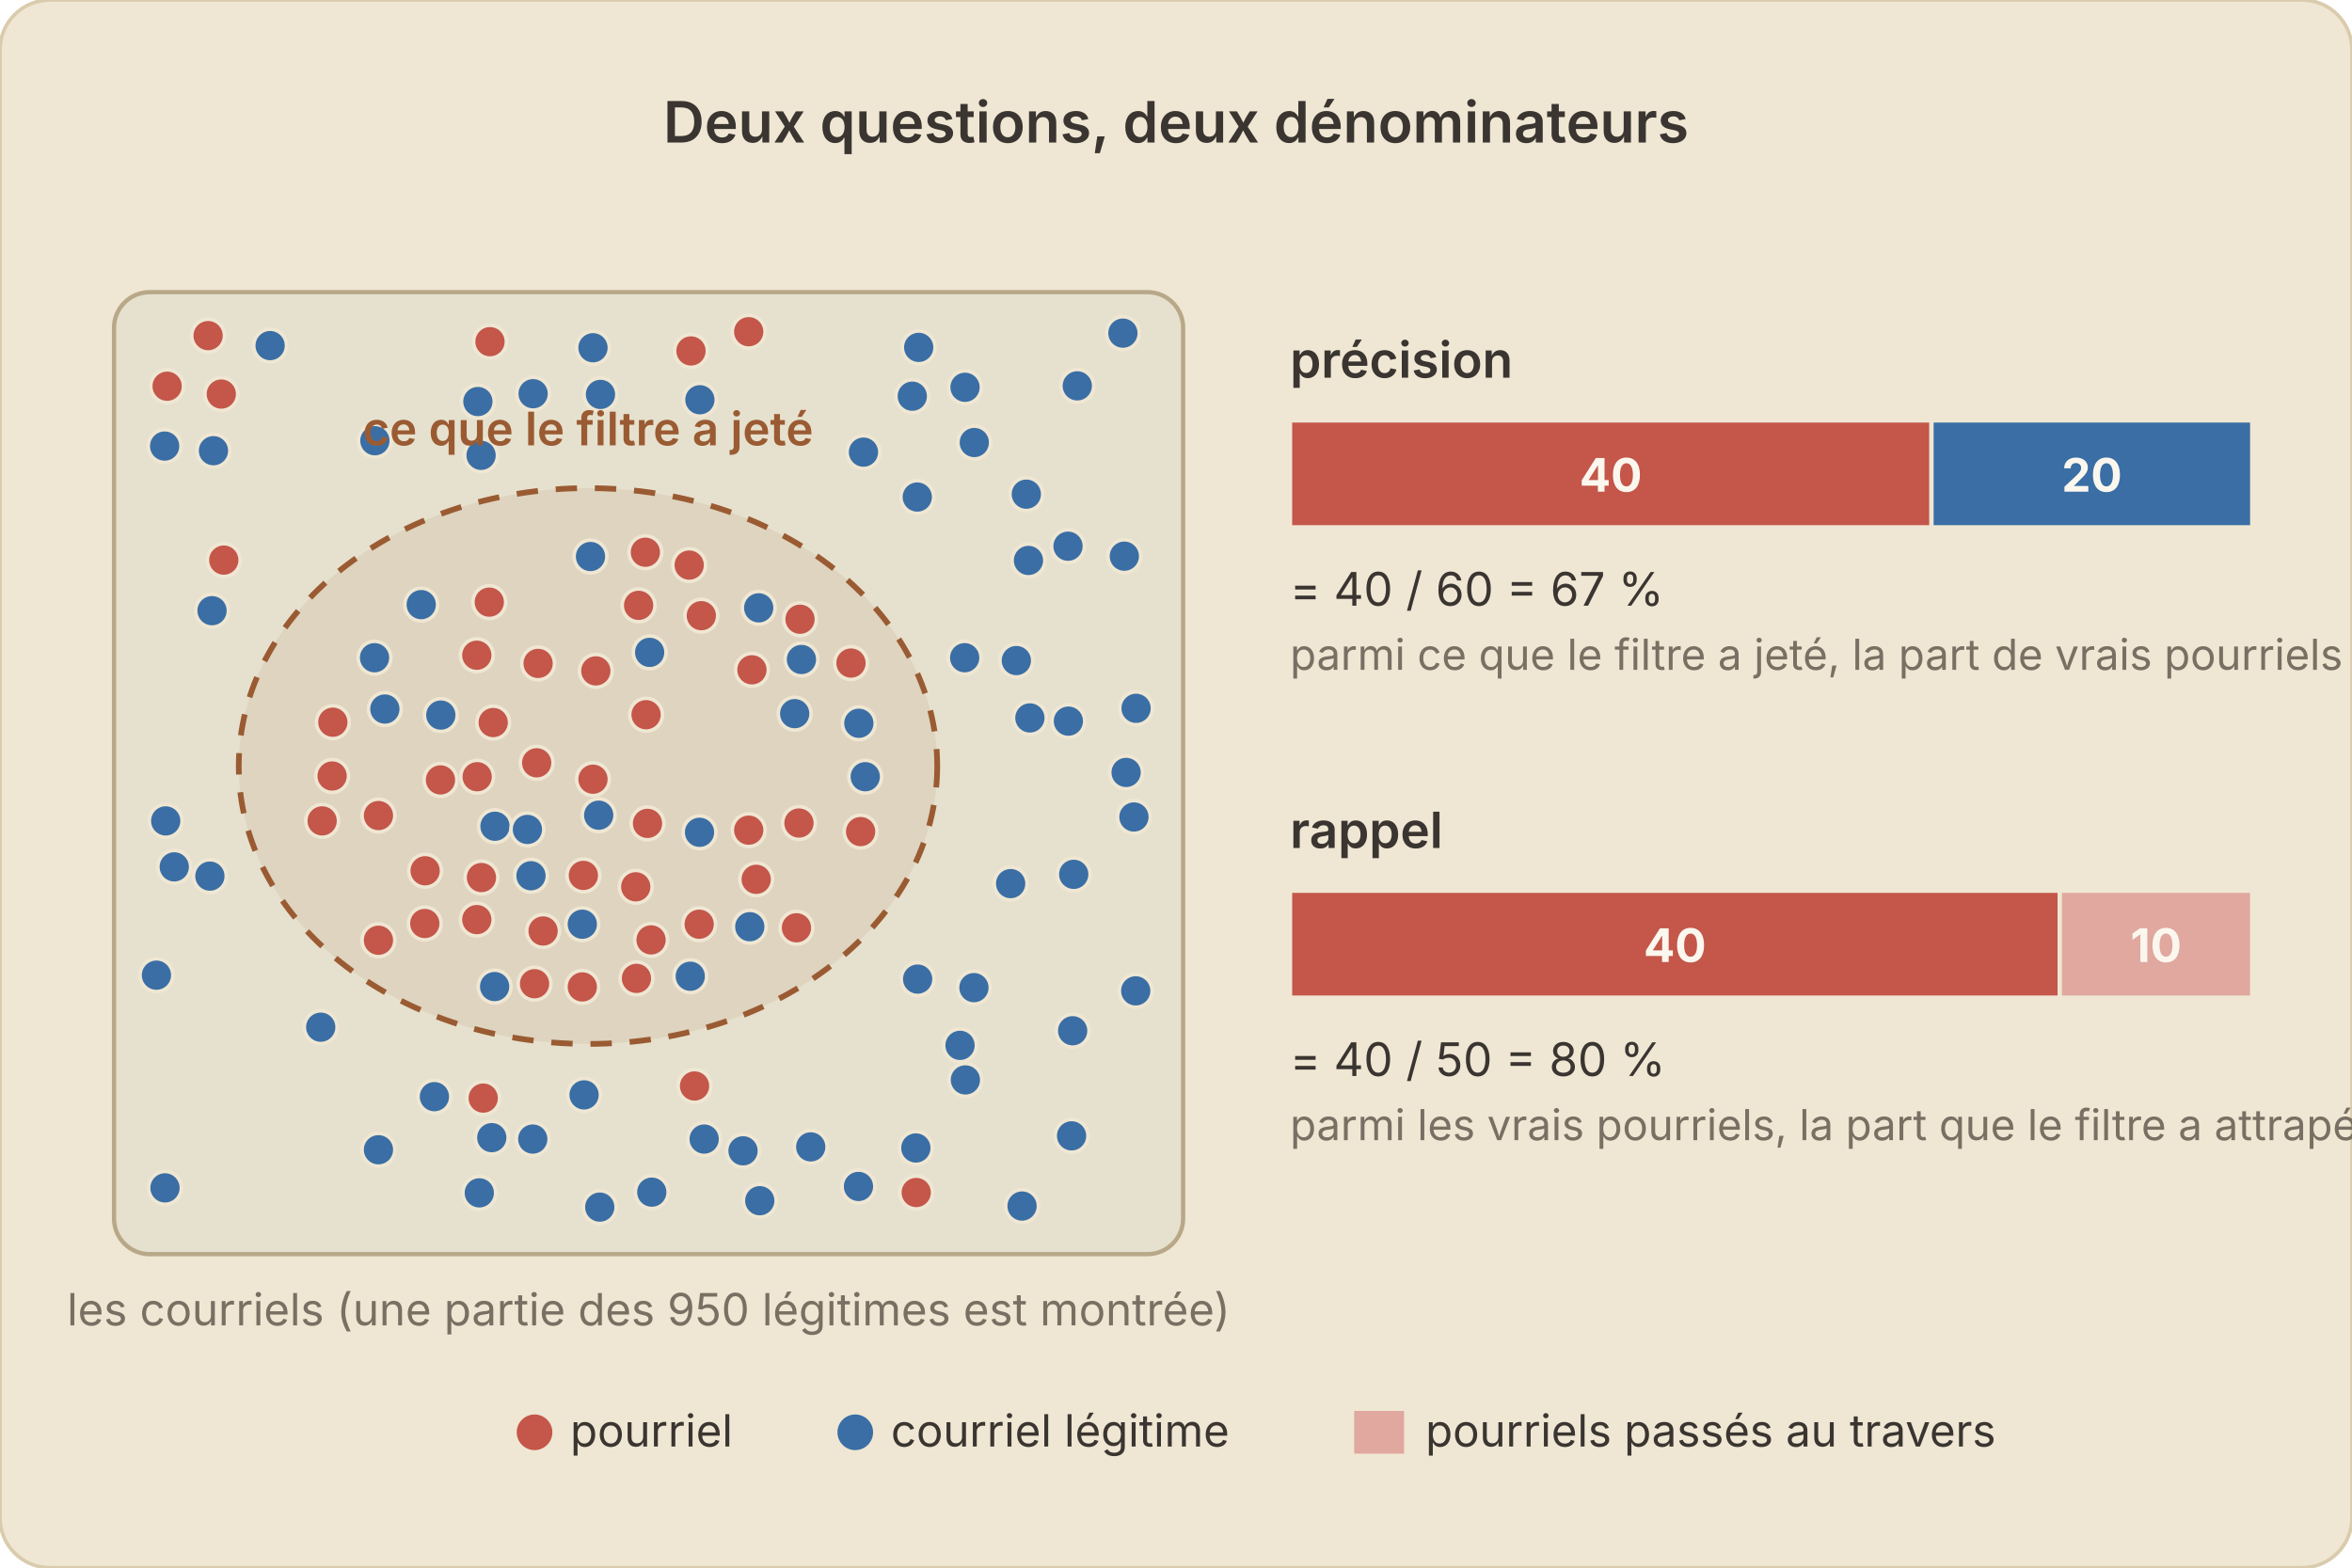
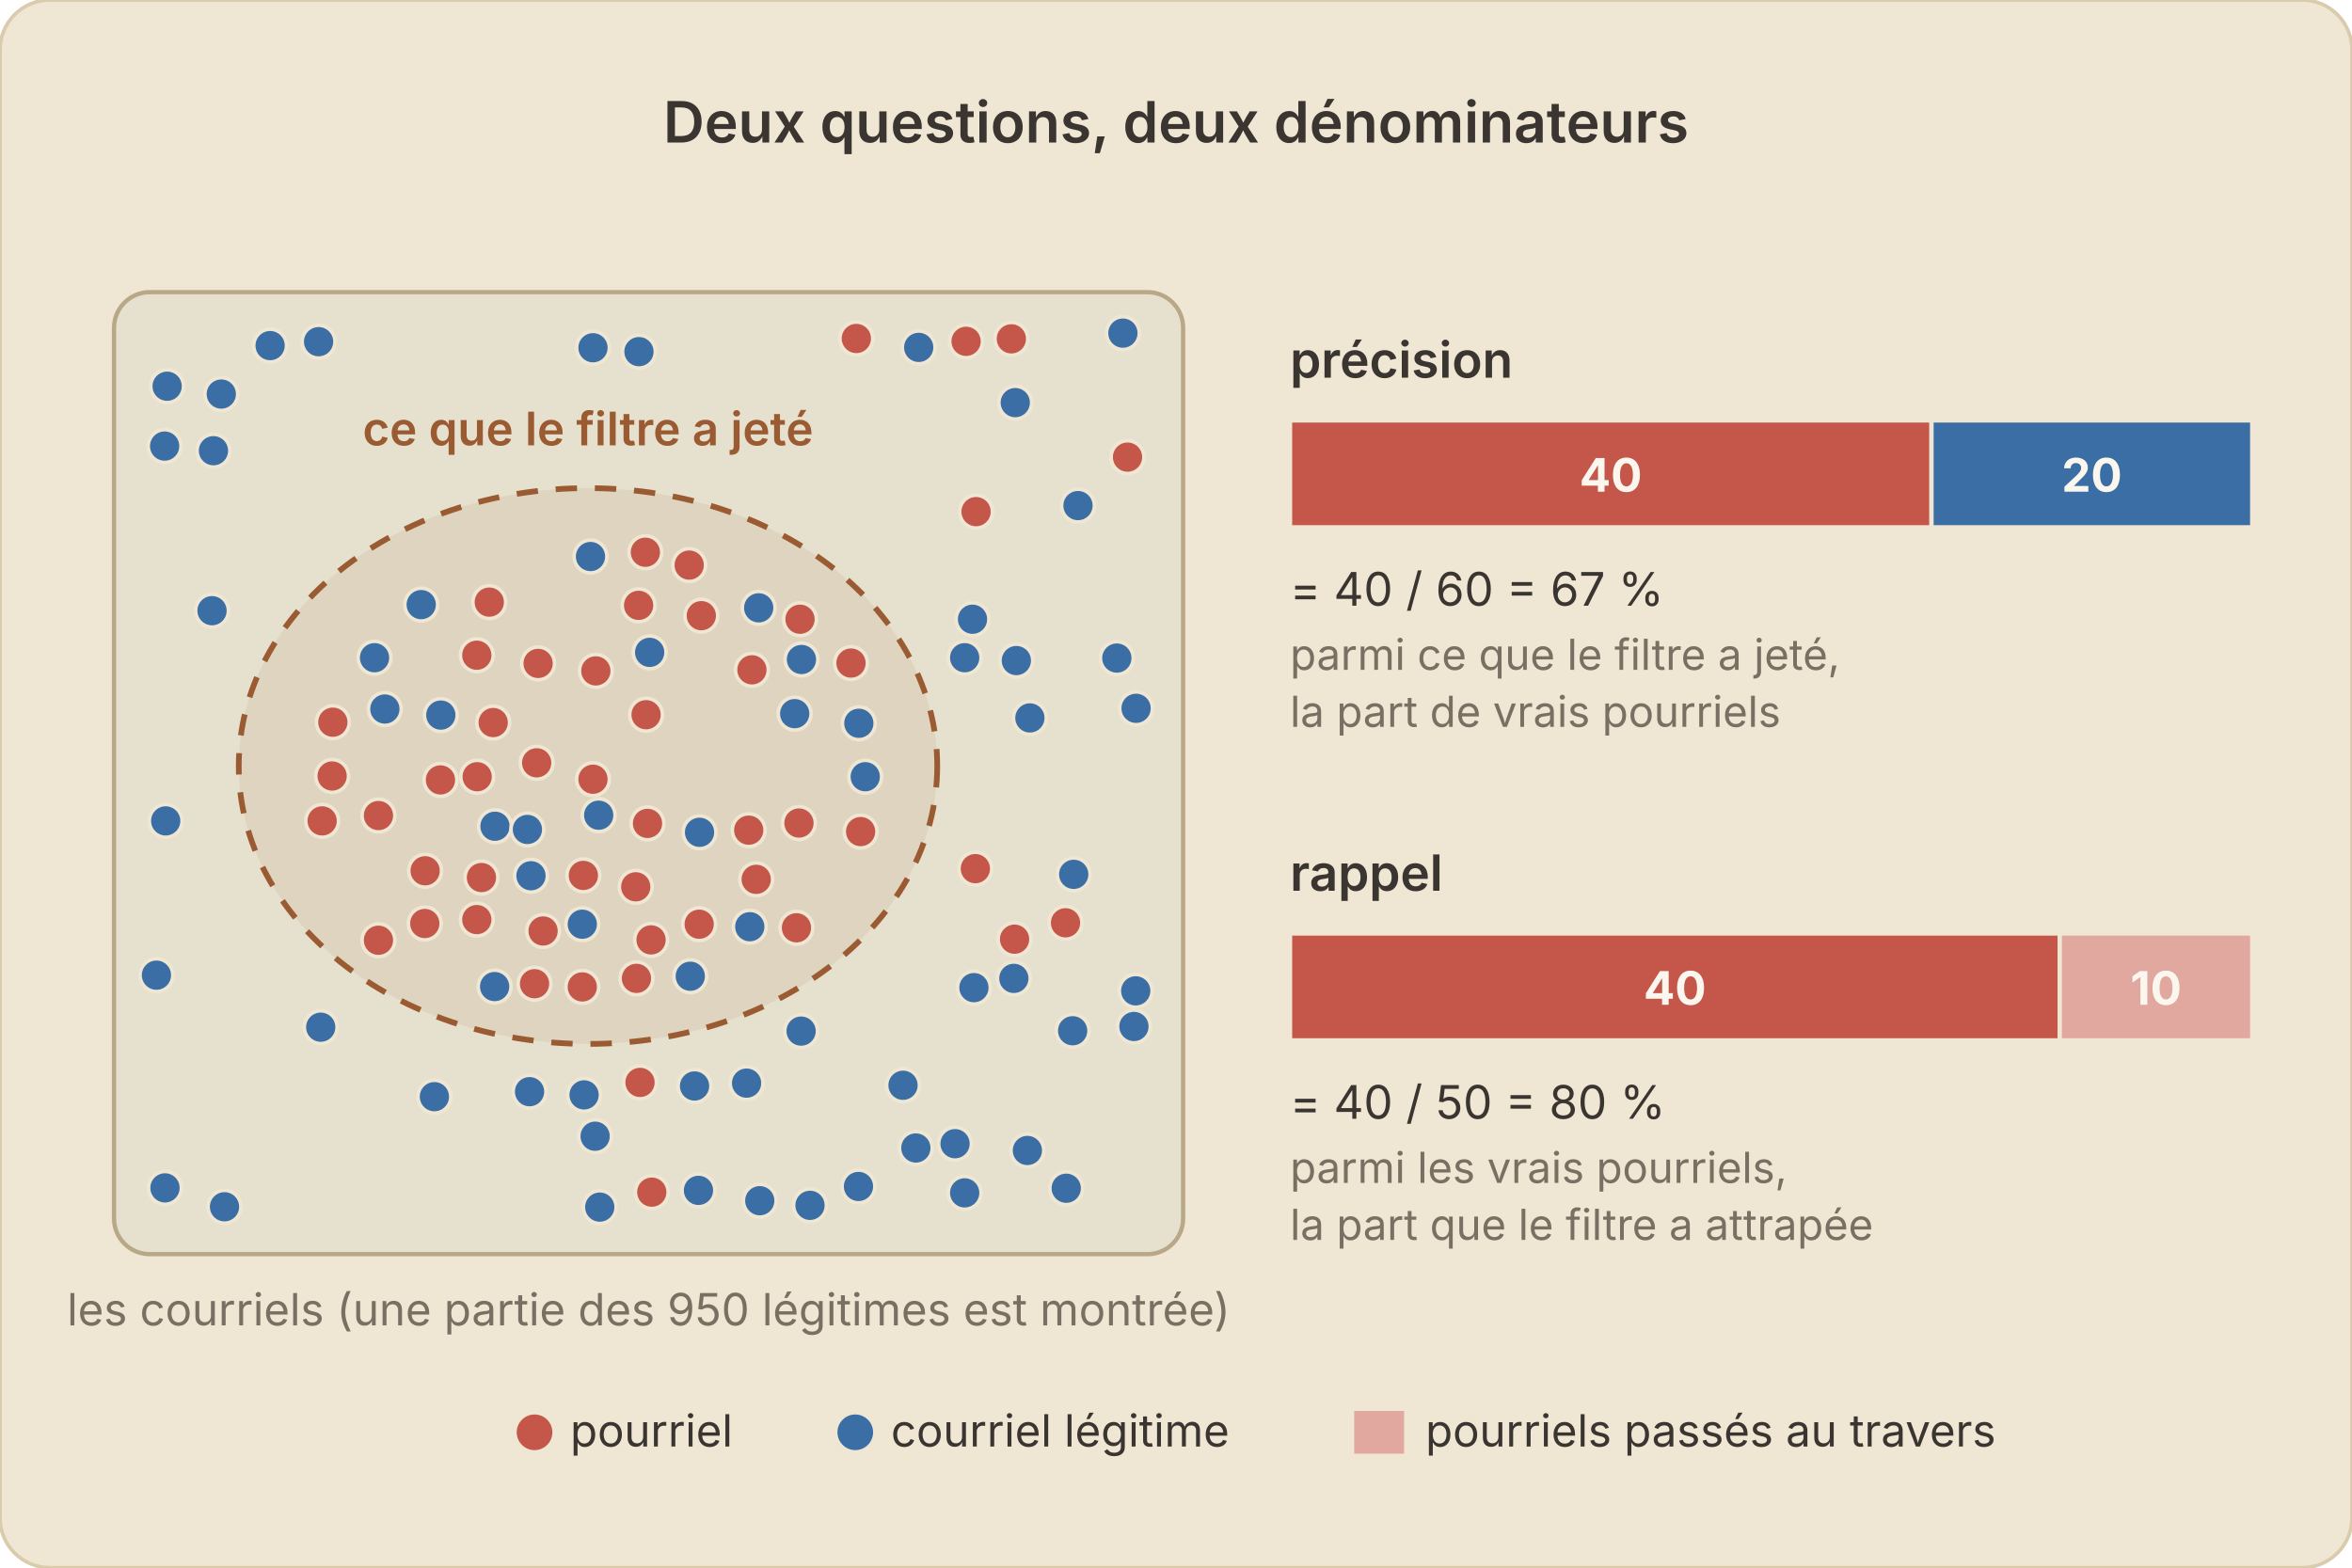
<svg xmlns="http://www.w3.org/2000/svg" viewBox="0 0 660 440" role="img" font-family="system-ui, -apple-system, sans-serif">
  <rect x="0" y="0" width="660" height="440" rx="14" fill="#efe7d3" stroke="#d9cbac" />
  <text x="330" y="40" font-size="16" fill="#3a3531" text-anchor="middle" font-weight="600">Deux questions, deux dénominateurs</text>
  <rect x="32" y="82" width="300" height="270" rx="10" fill="#2f6f6a" fill-opacity="0.05" stroke="#b8a888" stroke-width="1.2" />
  <text x="182" y="372" font-size="12.5" fill="#7a6f63" text-anchor="middle">les courriels (une partie des 950 légitimes est montrée)</text>
  <ellipse cx="165" cy="215" rx="98" ry="78" fill="#9a5b33" fill-opacity="0.10" stroke="#9a5b33" stroke-width="1.6" stroke-dasharray="6 5" />
  <g fill="#3a6ea5" stroke="#efe7d3" stroke-width="1">
    <circle cx="149.0" cy="245.8" r="4.6" />
    <circle cx="168.0" cy="228.8" r="4.6" />
    <circle cx="242.8" cy="218.0" r="4.6" />
    <circle cx="193.7" cy="274.0" r="4.6" />
    <circle cx="123.7" cy="200.7" r="4.6" />
    <circle cx="241.0" cy="203.0" r="4.6" />
    <circle cx="138.9" cy="231.9" r="4.6" />
    <circle cx="118.2" cy="169.7" r="4.6" />
    <circle cx="165.7" cy="156.2" r="4.6" />
    <circle cx="210.4" cy="260.1" r="4.6" />
    <circle cx="223.0" cy="200.3" r="4.6" />
    <circle cx="212.9" cy="170.6" r="4.6" />
    <circle cx="105.1" cy="184.6" r="4.6" />
    <circle cx="108.0" cy="199.0" r="4.6" />
    <circle cx="182.3" cy="183.1" r="4.6" />
    <circle cx="163.4" cy="259.4" r="4.6" />
    <circle cx="138.8" cy="276.9" r="4.6" />
    <circle cx="196.3" cy="233.6" r="4.6" />
    <circle cx="148.0" cy="232.8" r="4.6" />
    <circle cx="224.9" cy="185.1" r="4.6" />
-     <circle cx="270.8" cy="108.7" r="4.6" />
-     <circle cx="134.1" cy="112.7" r="4.6" />
    <circle cx="121.9" cy="307.8" r="4.6" />
-     <circle cx="134.5" cy="334.8" r="4.6" />
-     <circle cx="106.2" cy="322.7" r="4.6" />
+     <circle cx="59.5" cy="171.4" r="4.6" />
+     <circle cx="148.6" cy="306.4" r="4.6" />
+     <circle cx="288.3" cy="322.9" r="4.6" />
+     <circle cx="62.1" cy="110.6" r="4.6" />
+     <circle cx="273.3" cy="277.2" r="4.6" />
+     <circle cx="167.0" cy="318.9" r="4.6" />
+     <circle cx="318.7" cy="278.1" r="4.6" />
    <circle cx="289.0" cy="201.5" r="4.6" />
-     <circle cx="59.5" cy="171.4" r="4.6" />
-     <circle cx="288.6" cy="157.3" r="4.6" />
-     <circle cx="257.4" cy="139.5" r="4.6" />
-     <circle cx="273.4" cy="124.2" r="4.6" />
-     <circle cx="300.7" cy="318.8" r="4.6" />
-     <circle cx="182.9" cy="334.6" r="4.6" />
-     <circle cx="315.5" cy="156.1" r="4.6" />
-     <circle cx="242.3" cy="126.9" r="4.6" />
-     <circle cx="288.0" cy="138.7" r="4.6" />
-     <circle cx="299.8" cy="202.4" r="4.6" />
-     <circle cx="273.3" cy="277.2" r="4.6" />
+     <circle cx="270.7" cy="334.8" r="4.6" />
+     <circle cx="196.0" cy="334.1" r="4.6" />
+     <circle cx="168.3" cy="338.8" r="4.6" />
+     <circle cx="43.9" cy="273.7" r="4.6" />
    <circle cx="163.9" cy="307.3" r="4.6" />
+     <circle cx="179.3" cy="98.7" r="4.6" />
+     <circle cx="46.2" cy="125.2" r="4.6" />
+     <circle cx="301.3" cy="245.4" r="4.6" />
+     <circle cx="302.5" cy="141.9" r="4.6" />
+     <circle cx="285.2" cy="185.4" r="4.6" />
+     <circle cx="299.2" cy="333.5" r="4.6" />
    <circle cx="301.0" cy="289.3" r="4.6" />
-     <circle cx="168.5" cy="110.7" r="4.6" />
-     <circle cx="286.8" cy="338.5" r="4.6" />
-     <circle cx="283.6" cy="248.0" r="4.6" />
+     <circle cx="272.9" cy="173.8" r="4.6" />
+     <circle cx="209.5" cy="304.0" r="4.6" />
+     <circle cx="270.7" cy="184.6" r="4.6" />
+     <circle cx="46.5" cy="230.4" r="4.6" />
+     <circle cx="240.9" cy="333.0" r="4.6" />
+     <circle cx="284.9" cy="113.0" r="4.6" />
    <circle cx="257.0" cy="322.2" r="4.6" />
-     <circle cx="301.3" cy="245.4" r="4.6" />
-     <circle cx="196.4" cy="112.2" r="4.6" />
-     <circle cx="197.6" cy="319.7" r="4.6" />
+     <circle cx="227.3" cy="338.3" r="4.6" />
+     <circle cx="257.8" cy="97.5" r="4.6" />
+     <circle cx="318.2" cy="288.1" r="4.6" />
+     <circle cx="313.4" cy="184.7" r="4.6" />
+     <circle cx="46.3" cy="333.4" r="4.6" />
+     <circle cx="194.9" cy="304.8" r="4.6" />
+     <circle cx="63.0" cy="338.7" r="4.6" />
+     <circle cx="166.4" cy="97.6" r="4.6" />
    <circle cx="75.8" cy="97.0" r="4.6" />
-     <circle cx="46.2" cy="125.2" r="4.6" />
+     <circle cx="253.4" cy="304.6" r="4.6" />
+     <circle cx="315.1" cy="93.5" r="4.6" />
+     <circle cx="46.9" cy="108.4" r="4.6" />
+     <circle cx="318.8" cy="198.8" r="4.6" />
+     <circle cx="90.0" cy="288.3" r="4.6" />
+     <circle cx="224.8" cy="289.4" r="4.6" />
+     <circle cx="89.4" cy="95.9" r="4.6" />
    <circle cx="213.2" cy="337.0" r="4.6" />
-     <circle cx="270.7" cy="184.6" r="4.6" />
-     <circle cx="149.5" cy="319.7" r="4.6" />
-     <circle cx="48.9" cy="243.3" r="4.6" />
-     <circle cx="256.0" cy="111.2" r="4.6" />
-     <circle cx="43.9" cy="273.7" r="4.6" />
-     <circle cx="316.0" cy="216.8" r="4.6" />
-     <circle cx="315.1" cy="93.5" r="4.6" />
-     <circle cx="318.2" cy="229.3" r="4.6" />
-     <circle cx="58.9" cy="245.9" r="4.6" />
-     <circle cx="166.4" cy="97.6" r="4.6" />
-     <circle cx="105.2" cy="123.7" r="4.6" />
-     <circle cx="270.9" cy="303.1" r="4.6" />
-     <circle cx="299.7" cy="153.3" r="4.6" />
-     <circle cx="168.3" cy="338.8" r="4.6" />
-     <circle cx="46.5" cy="230.4" r="4.6" />
-     <circle cx="149.6" cy="110.5" r="4.6" />
-     <circle cx="90.0" cy="288.3" r="4.6" />
-     <circle cx="227.5" cy="321.9" r="4.6" />
+     <circle cx="284.5" cy="274.6" r="4.6" />
+     <circle cx="268.0" cy="321.0" r="4.6" />
    <circle cx="59.9" cy="126.5" r="4.6" />
-     <circle cx="257.8" cy="97.5" r="4.6" />
-     <circle cx="240.9" cy="333.0" r="4.6" />
-     <circle cx="285.2" cy="185.4" r="4.6" />
-     <circle cx="318.8" cy="198.8" r="4.6" />
-     <circle cx="257.5" cy="274.8" r="4.6" />
-     <circle cx="138.0" cy="319.3" r="4.6" />
-     <circle cx="46.3" cy="333.4" r="4.6" />
-     <circle cx="135.0" cy="127.8" r="4.6" />
-     <circle cx="302.3" cy="108.3" r="4.6" />
-     <circle cx="269.4" cy="293.4" r="4.6" />
-     <circle cx="318.7" cy="278.1" r="4.6" />
-     <circle cx="208.5" cy="323.0" r="4.6" />
  </g>
  <g fill="#c4564a" stroke="#efe7d3" stroke-width="1">
    <circle cx="119.2" cy="259.2" r="4.6" />
    <circle cx="178.6" cy="274.6" r="4.6" />
    <circle cx="181.7" cy="231.1" r="4.6" />
    <circle cx="212.2" cy="246.8" r="4.6" />
    <circle cx="135.1" cy="246.3" r="4.6" />
    <circle cx="179.2" cy="169.9" r="4.6" />
    <circle cx="106.2" cy="263.9" r="4.6" />
    <circle cx="133.8" cy="258.1" r="4.6" />
    <circle cx="133.9" cy="218.0" r="4.6" />
    <circle cx="224.2" cy="231.0" r="4.6" />
    <circle cx="181.1" cy="155.0" r="4.6" />
    <circle cx="163.4" cy="277.0" r="4.6" />
    <circle cx="90.4" cy="230.4" r="4.6" />
    <circle cx="210.1" cy="233.0" r="4.6" />
    <circle cx="193.4" cy="158.6" r="4.6" />
    <circle cx="167.2" cy="188.3" r="4.6" />
    <circle cx="182.7" cy="263.8" r="4.6" />
    <circle cx="196.2" cy="259.4" r="4.6" />
    <circle cx="93.2" cy="217.8" r="4.6" />
    <circle cx="163.7" cy="245.7" r="4.6" />
    <circle cx="196.8" cy="172.8" r="4.6" />
    <circle cx="133.8" cy="183.9" r="4.6" />
    <circle cx="223.5" cy="260.4" r="4.6" />
    <circle cx="178.4" cy="248.9" r="4.6" />
    <circle cx="238.8" cy="186.1" r="4.6" />
    <circle cx="93.4" cy="202.7" r="4.6" />
    <circle cx="106.2" cy="228.9" r="4.6" />
    <circle cx="150.0" cy="276.1" r="4.6" />
    <circle cx="138.4" cy="202.8" r="4.6" />
    <circle cx="224.5" cy="173.8" r="4.6" />
    <circle cx="166.4" cy="218.7" r="4.6" />
    <circle cx="150.6" cy="214.1" r="4.6" />
    <circle cx="152.4" cy="261.3" r="4.6" />
    <circle cx="181.3" cy="200.6" r="4.6" />
    <circle cx="151.0" cy="186.2" r="4.6" />
    <circle cx="123.6" cy="218.9" r="4.6" />
    <circle cx="137.3" cy="169.0" r="4.6" />
    <circle cx="119.3" cy="244.4" r="4.6" />
    <circle cx="211.0" cy="188.0" r="4.6" />
    <circle cx="241.5" cy="233.4" r="4.6" />
-     <circle cx="137.5" cy="95.9" r="4.6" />
-     <circle cx="194.9" cy="304.8" r="4.6" />
-     <circle cx="62.8" cy="157.2" r="4.6" />
-     <circle cx="257.1" cy="334.7" r="4.6" />
-     <circle cx="210.1" cy="93.1" r="4.6" />
-     <circle cx="62.1" cy="110.6" r="4.6" />
-     <circle cx="193.9" cy="98.5" r="4.6" />
-     <circle cx="135.6" cy="308.2" r="4.6" />
-     <circle cx="58.4" cy="94.2" r="4.6" />
-     <circle cx="46.9" cy="108.4" r="4.6" />
+     <circle cx="271.1" cy="95.8" r="4.6" />
+     <circle cx="284.7" cy="263.6" r="4.6" />
+     <circle cx="273.9" cy="143.6" r="4.6" />
+     <circle cx="182.9" cy="334.6" r="4.6" />
+     <circle cx="283.8" cy="95.1" r="4.6" />
+     <circle cx="273.7" cy="243.8" r="4.6" />
+     <circle cx="299.0" cy="259.0" r="4.6" />
+     <circle cx="240.3" cy="95.0" r="4.6" />
+     <circle cx="316.4" cy="128.3" r="4.6" />
+     <circle cx="179.6" cy="303.8" r="4.6" />
  </g>
  <text x="165" y="125" font-size="13" fill="#9a5b33" text-anchor="middle" font-weight="600">ce que le filtre a jeté</text>
  <text x="362" y="106" font-size="14" fill="#3a3531" font-weight="600">précision</text>
  <rect x="362.0" y="118" width="180.0" height="30" fill="#c4564a" stroke="#efe7d3" stroke-width="1.2" />
  <text x="452.0" y="138.0" font-size="13" fill="#fbf7ee" text-anchor="middle" font-weight="700">40</text>
  <rect x="542.0" y="118" width="90.0" height="30" fill="#3a6ea5" stroke="#efe7d3" stroke-width="1.2" />
  <text x="587.0" y="138.0" font-size="13" fill="#fbf7ee" text-anchor="middle" font-weight="700">20</text>
  <text x="362" y="170" font-size="13" fill="#3a3531">= 40 / 60 = 67 %</text>
-   <text x="362" y="188" font-size="12" fill="#7a6f63">parmi ce que le filtre a jeté, la part de vrais pourriels</text>
-   <text x="362" y="238" font-size="14" fill="#3a3531" font-weight="600">rappel</text>
-   <rect x="362.0" y="250" width="216.0" height="30" fill="#c4564a" stroke="#efe7d3" stroke-width="1.2" />
-   <text x="470.0" y="270.0" font-size="13" fill="#fbf7ee" text-anchor="middle" font-weight="700">40</text>
-   <rect x="578.0" y="250" width="54.0" height="30" fill="#e0a89f" stroke="#efe7d3" stroke-width="1.2" />
-   <text x="605.0" y="270.0" font-size="13" fill="#fbf7ee" text-anchor="middle" font-weight="700">10</text>
-   <text x="362" y="302" font-size="13" fill="#3a3531">= 40 / 50 = 80 %</text>
-   <text x="362" y="320" font-size="12" fill="#7a6f63">parmi les vrais pourriels, la part que le filtre a attrapée</text>
+   <text x="362" y="188" font-size="12" fill="#7a6f63">parmi ce que le filtre a jeté,</text>
+   <text x="362" y="204" font-size="12" fill="#7a6f63">la part de vrais pourriels</text>
+   <text x="362" y="250" font-size="14" fill="#3a3531" font-weight="600">rappel</text>
+   <rect x="362.0" y="262" width="216.0" height="30" fill="#c4564a" stroke="#efe7d3" stroke-width="1.2" />
+   <text x="470.0" y="282.0" font-size="13" fill="#fbf7ee" text-anchor="middle" font-weight="700">40</text>
+   <rect x="578.0" y="262" width="54.0" height="30" fill="#e0a89f" stroke="#efe7d3" stroke-width="1.2" />
+   <text x="605.0" y="282.0" font-size="13" fill="#fbf7ee" text-anchor="middle" font-weight="700">10</text>
+   <text x="362" y="314" font-size="13" fill="#3a3531">= 40 / 50 = 80 %</text>
+   <text x="362" y="332" font-size="12" fill="#7a6f63">parmi les vrais pourriels,</text>
+   <text x="362" y="348" font-size="12" fill="#7a6f63">la part que le filtre a attrapée</text>
  <circle cx="150" cy="402" r="5" fill="#c4564a" />
  <text x="160" y="406" font-size="12.5" fill="#3a3531">pourriel</text>
  <circle cx="240" cy="402" r="5" fill="#3a6ea5" />
  <text x="250" y="406" font-size="12.5" fill="#3a3531">courriel légitime</text>
  <rect x="380" y="396" width="14" height="12" fill="#e0a89f" />
  <text x="400" y="406" font-size="12.5" fill="#3a3531">pourriels passés au travers</text>
</svg>
